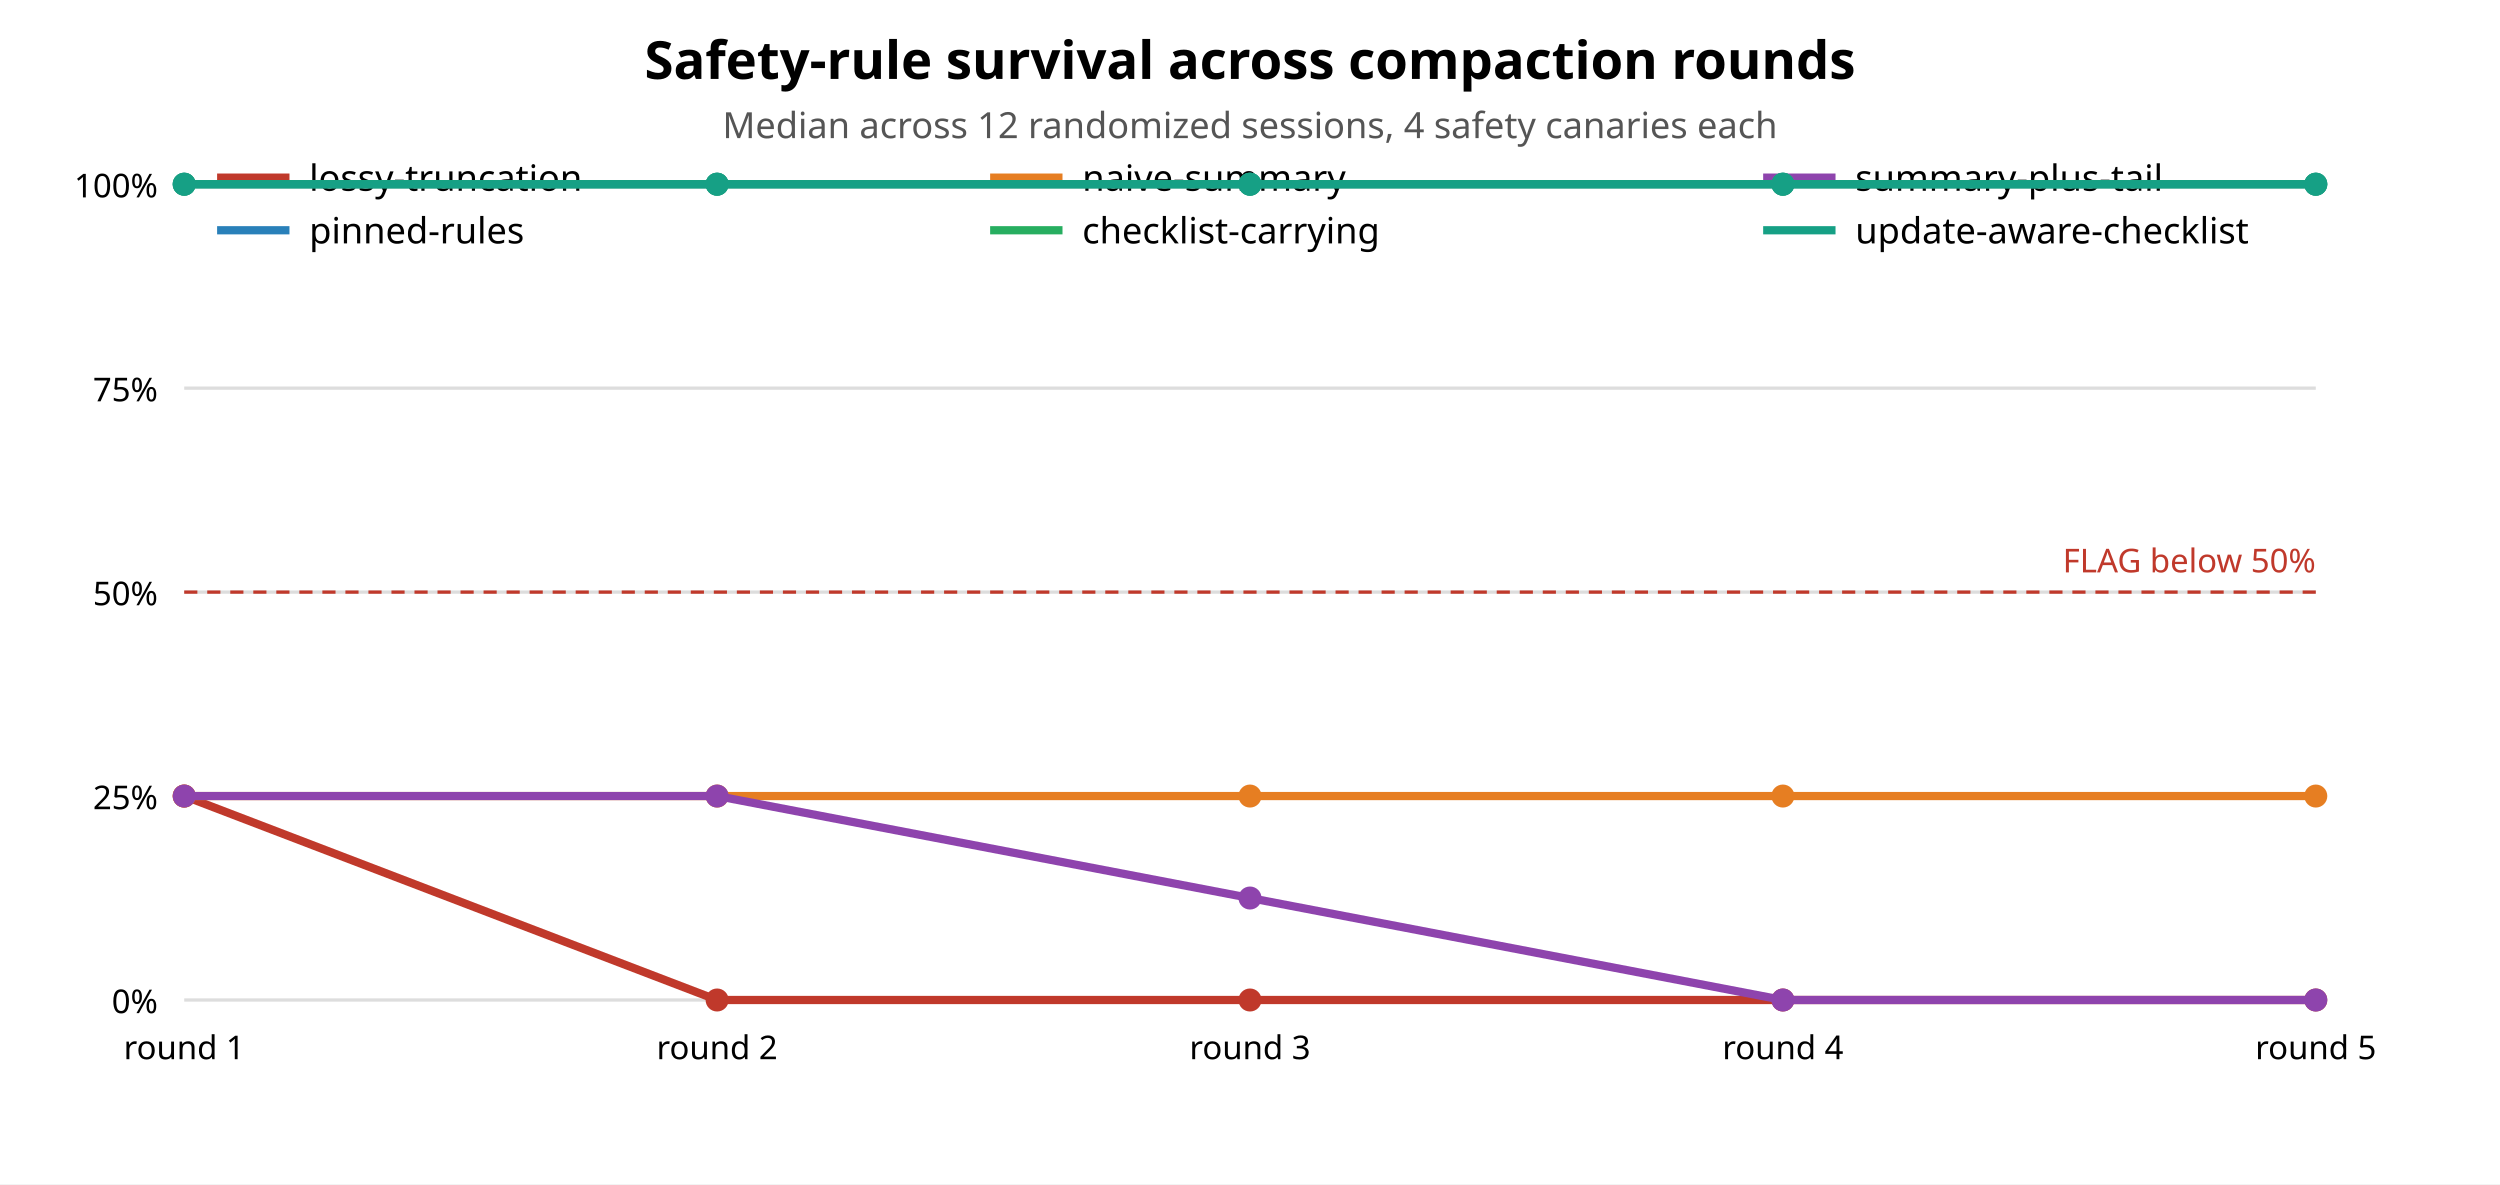
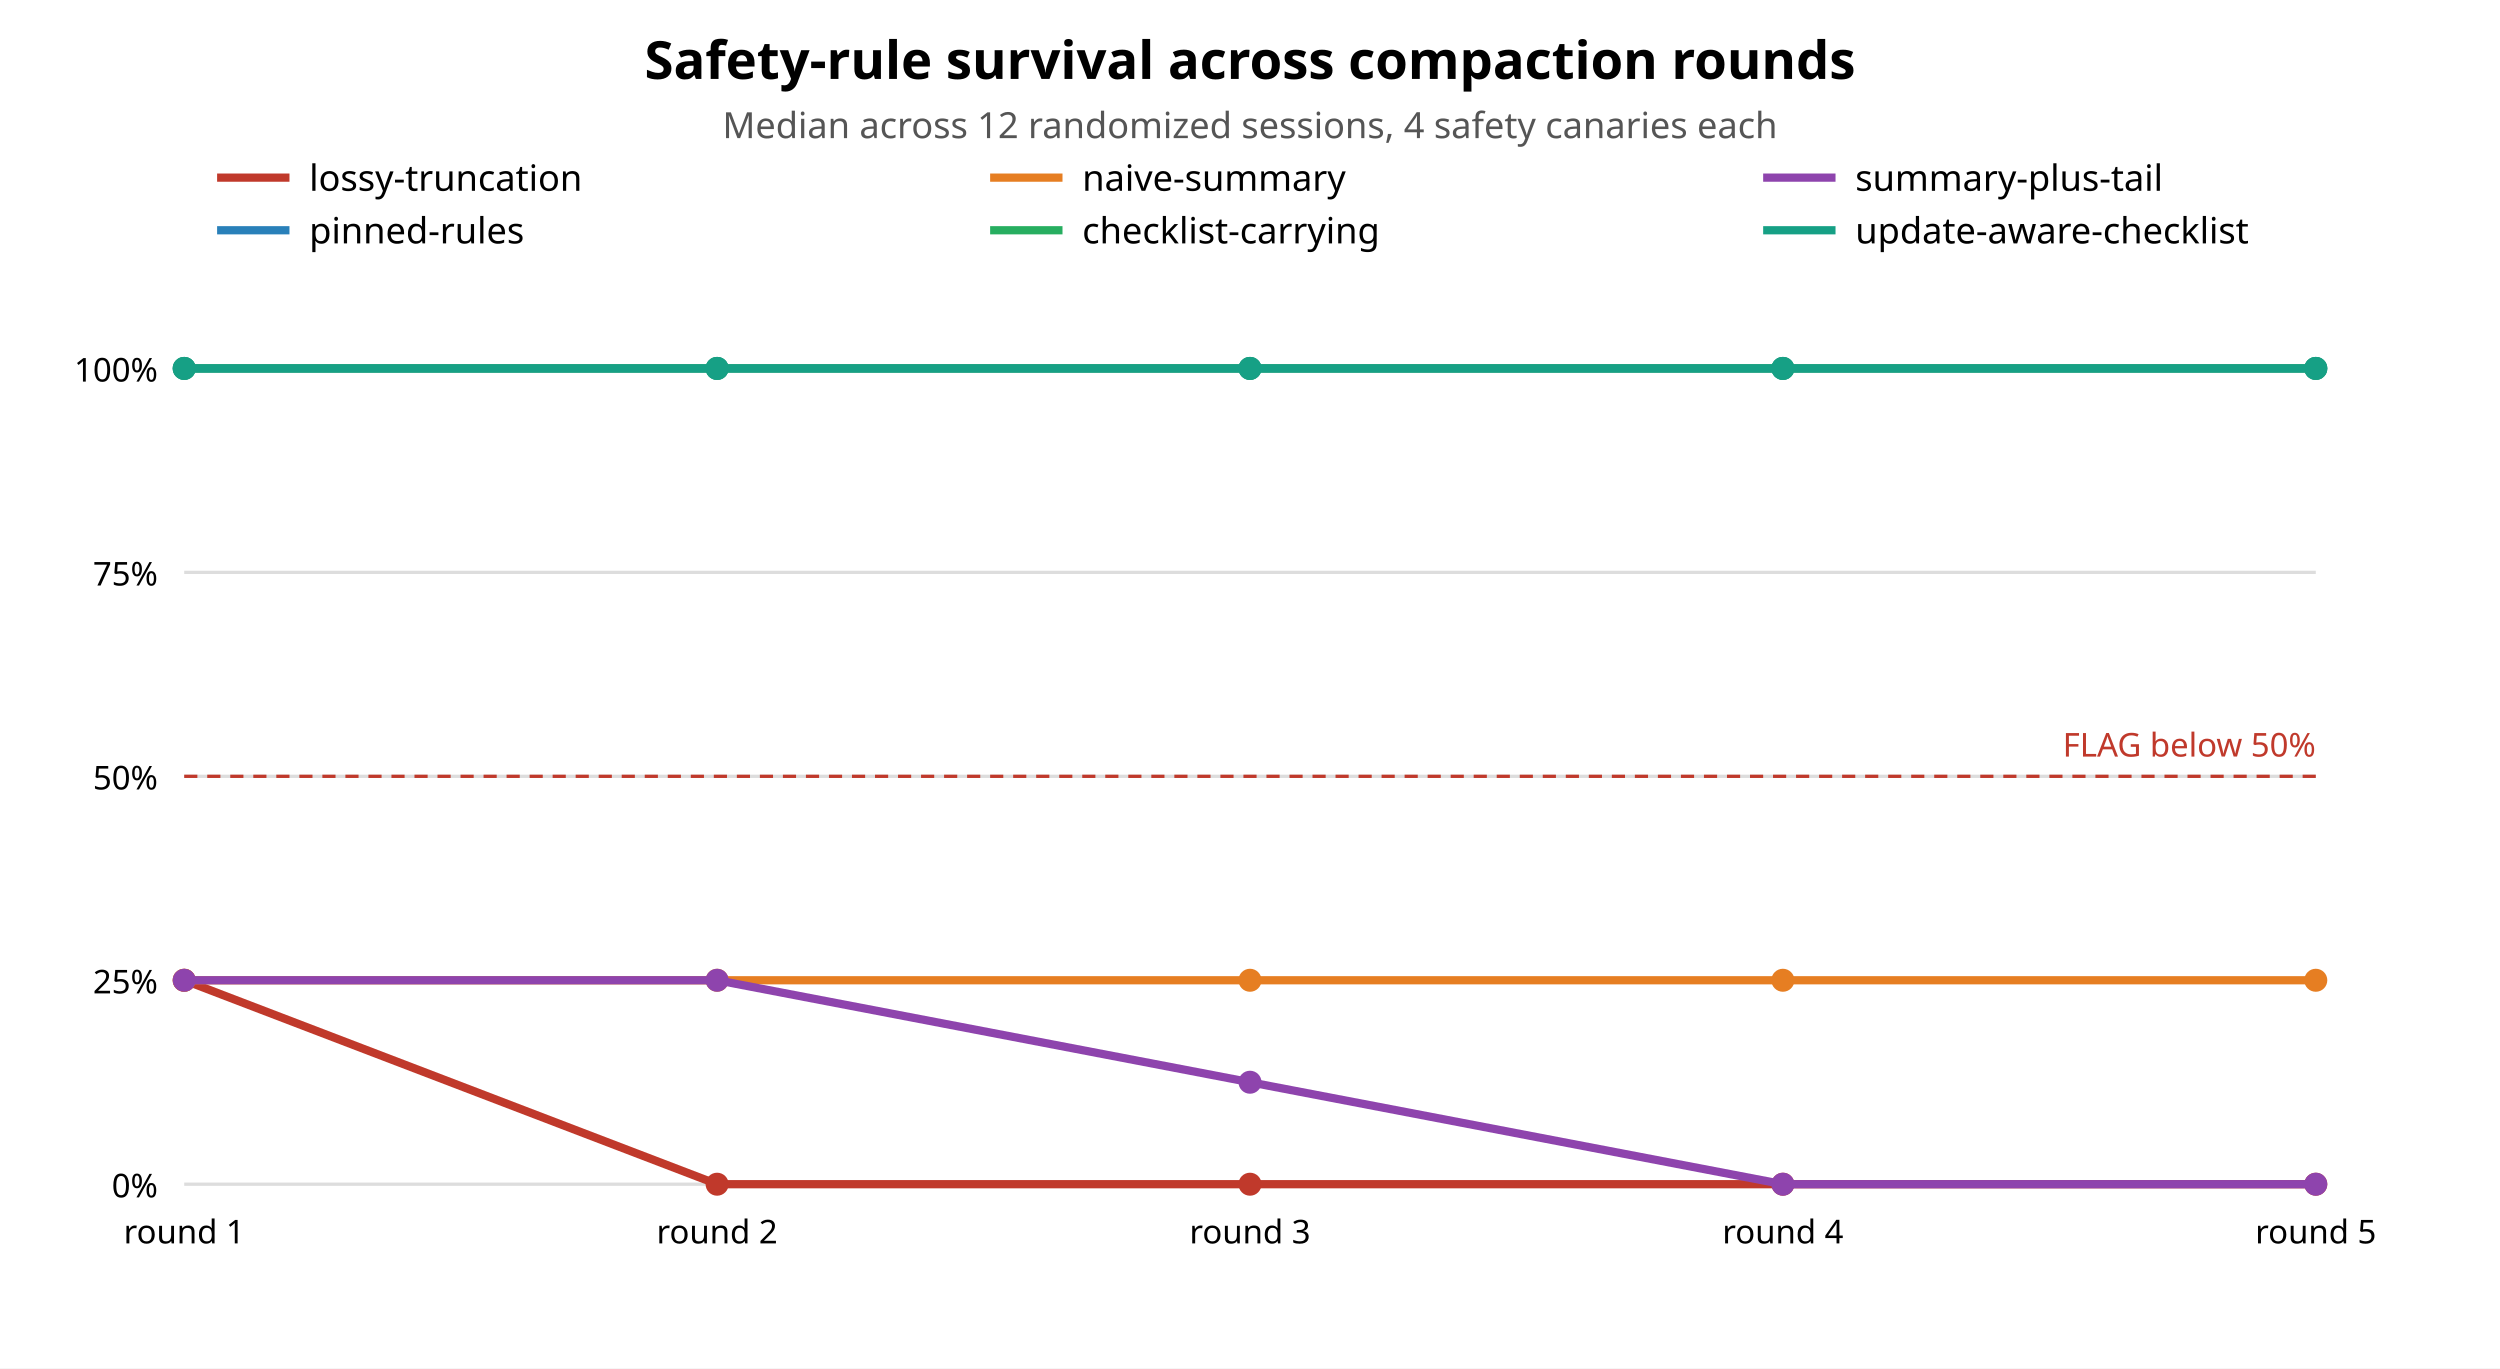
- <svg xmlns="http://www.w3.org/2000/svg" width="760" height="360" viewBox="0 0 760 360">
+ <svg xmlns="http://www.w3.org/2000/svg" width="760" height="416" viewBox="0 0 760 416">
  <rect width="100%" height="100%" fill="white" />
  <text x="380" y="24" text-anchor="middle" font-family="sans-serif" font-size="16" font-weight="bold">Safety-rule survival across compaction rounds</text>
  <text x="380" y="42" text-anchor="middle" font-family="sans-serif" font-size="11" fill="#555">Median across 12 randomized sessions, 4 safety canaries each</text>
-   <line x1="56" y1="304.0" x2="704" y2="304.0" stroke="#ddd" />
-   <text x="48" y="308.0" text-anchor="end" font-family="sans-serif" font-size="10">0%</text>
-   <line x1="56" y1="242.0" x2="704" y2="242.0" stroke="#ddd" />
-   <text x="48" y="246.0" text-anchor="end" font-family="sans-serif" font-size="10">25%</text>
-   <line x1="56" y1="180.0" x2="704" y2="180.0" stroke="#ddd" />
-   <text x="48" y="184.0" text-anchor="end" font-family="sans-serif" font-size="10">50%</text>
-   <line x1="56" y1="118.0" x2="704" y2="118.0" stroke="#ddd" />
-   <text x="48" y="122.0" text-anchor="end" font-family="sans-serif" font-size="10">75%</text>
-   <line x1="56" y1="56.0" x2="704" y2="56.0" stroke="#ddd" />
-   <text x="48" y="60.0" text-anchor="end" font-family="sans-serif" font-size="10">100%</text>
-   <line x1="56" y1="180.0" x2="704" y2="180.0" stroke="#c0392b" stroke-dasharray="4 3" />
-   <text x="704" y="174.0" text-anchor="end" font-family="sans-serif" font-size="10" fill="#c0392b">FLAG below 50%</text>
-   <text x="56.0" y="322" text-anchor="middle" font-family="sans-serif" font-size="10">round 1</text>
-   <text x="218.0" y="322" text-anchor="middle" font-family="sans-serif" font-size="10">round 2</text>
-   <text x="380.0" y="322" text-anchor="middle" font-family="sans-serif" font-size="10">round 3</text>
-   <text x="542.0" y="322" text-anchor="middle" font-family="sans-serif" font-size="10">round 4</text>
-   <text x="704.0" y="322" text-anchor="middle" font-family="sans-serif" font-size="10">round 5</text>
-   <polyline points="56.0,242.0 218.0,304.0 380.0,304.0 542.0,304.0 704.0,304.0" fill="none" stroke="#c0392b" stroke-width="2.5" />
-   <circle cx="56.0" cy="242.0" r="3.5" fill="#c0392b" />
-   <circle cx="218.0" cy="304.0" r="3.5" fill="#c0392b" />
-   <circle cx="380.0" cy="304.0" r="3.5" fill="#c0392b" />
-   <circle cx="542.0" cy="304.0" r="3.5" fill="#c0392b" />
-   <circle cx="704.0" cy="304.0" r="3.5" fill="#c0392b" />
+   <line x1="56" y1="360.0" x2="704" y2="360.0" stroke="#ddd" />
+   <text x="48" y="364.0" text-anchor="end" font-family="sans-serif" font-size="10">0%</text>
+   <line x1="56" y1="298.0" x2="704" y2="298.0" stroke="#ddd" />
+   <text x="48" y="302.0" text-anchor="end" font-family="sans-serif" font-size="10">25%</text>
+   <line x1="56" y1="236.0" x2="704" y2="236.0" stroke="#ddd" />
+   <text x="48" y="240.0" text-anchor="end" font-family="sans-serif" font-size="10">50%</text>
+   <line x1="56" y1="174.0" x2="704" y2="174.0" stroke="#ddd" />
+   <text x="48" y="178.0" text-anchor="end" font-family="sans-serif" font-size="10">75%</text>
+   <line x1="56" y1="112.0" x2="704" y2="112.0" stroke="#ddd" />
+   <text x="48" y="116.0" text-anchor="end" font-family="sans-serif" font-size="10">100%</text>
+   <line x1="56" y1="236.0" x2="704" y2="236.0" stroke="#c0392b" stroke-dasharray="4 3" />
+   <text x="704" y="230.0" text-anchor="end" font-family="sans-serif" font-size="10" fill="#c0392b">FLAG below 50%</text>
+   <text x="56.0" y="378" text-anchor="middle" font-family="sans-serif" font-size="10">round 1</text>
+   <text x="218.0" y="378" text-anchor="middle" font-family="sans-serif" font-size="10">round 2</text>
+   <text x="380.0" y="378" text-anchor="middle" font-family="sans-serif" font-size="10">round 3</text>
+   <text x="542.0" y="378" text-anchor="middle" font-family="sans-serif" font-size="10">round 4</text>
+   <text x="704.0" y="378" text-anchor="middle" font-family="sans-serif" font-size="10">round 5</text>
+   <polyline points="56.0,298.0 218.0,360.0 380.0,360.0 542.0,360.0 704.0,360.0" fill="none" stroke="#c0392b" stroke-width="2.5" />
+   <circle cx="56.0" cy="298.0" r="3.5" fill="#c0392b" />
+   <circle cx="218.0" cy="360.0" r="3.5" fill="#c0392b" />
+   <circle cx="380.0" cy="360.0" r="3.5" fill="#c0392b" />
+   <circle cx="542.0" cy="360.0" r="3.5" fill="#c0392b" />
+   <circle cx="704.0" cy="360.0" r="3.5" fill="#c0392b" />
  <line x1="66" y1="54" x2="88" y2="54" stroke="#c0392b" stroke-width="2.5" />
  <text x="94" y="58" font-family="sans-serif" font-size="11">lossy-truncation</text>
-   <polyline points="56.0,242.0 218.0,242.0 380.0,242.0 542.0,242.0 704.0,242.0" fill="none" stroke="#e67e22" stroke-width="2.5" />
-   <circle cx="56.0" cy="242.0" r="3.5" fill="#e67e22" />
-   <circle cx="218.0" cy="242.0" r="3.5" fill="#e67e22" />
-   <circle cx="380.0" cy="242.0" r="3.5" fill="#e67e22" />
-   <circle cx="542.0" cy="242.0" r="3.5" fill="#e67e22" />
-   <circle cx="704.0" cy="242.0" r="3.5" fill="#e67e22" />
+   <polyline points="56.0,298.0 218.0,298.0 380.0,298.0 542.0,298.0 704.0,298.0" fill="none" stroke="#e67e22" stroke-width="2.5" />
+   <circle cx="56.0" cy="298.0" r="3.5" fill="#e67e22" />
+   <circle cx="218.0" cy="298.0" r="3.5" fill="#e67e22" />
+   <circle cx="380.0" cy="298.0" r="3.5" fill="#e67e22" />
+   <circle cx="542.0" cy="298.0" r="3.5" fill="#e67e22" />
+   <circle cx="704.0" cy="298.0" r="3.5" fill="#e67e22" />
  <line x1="301" y1="54" x2="323" y2="54" stroke="#e67e22" stroke-width="2.5" />
  <text x="329" y="58" font-family="sans-serif" font-size="11">naive-summary</text>
-   <polyline points="56.0,242.0 218.0,242.0 380.0,273.0 542.0,304.0 704.0,304.0" fill="none" stroke="#8e44ad" stroke-width="2.5" />
-   <circle cx="56.0" cy="242.0" r="3.5" fill="#8e44ad" />
-   <circle cx="218.0" cy="242.0" r="3.5" fill="#8e44ad" />
-   <circle cx="380.0" cy="273.0" r="3.5" fill="#8e44ad" />
-   <circle cx="542.0" cy="304.0" r="3.5" fill="#8e44ad" />
-   <circle cx="704.0" cy="304.0" r="3.5" fill="#8e44ad" />
+   <polyline points="56.0,298.0 218.0,298.0 380.0,329.0 542.0,360.0 704.0,360.0" fill="none" stroke="#8e44ad" stroke-width="2.5" />
+   <circle cx="56.0" cy="298.0" r="3.5" fill="#8e44ad" />
+   <circle cx="218.0" cy="298.0" r="3.5" fill="#8e44ad" />
+   <circle cx="380.0" cy="329.0" r="3.5" fill="#8e44ad" />
+   <circle cx="542.0" cy="360.0" r="3.5" fill="#8e44ad" />
+   <circle cx="704.0" cy="360.0" r="3.5" fill="#8e44ad" />
  <line x1="536" y1="54" x2="558" y2="54" stroke="#8e44ad" stroke-width="2.5" />
  <text x="564" y="58" font-family="sans-serif" font-size="11">summary-plus-tail</text>
-   <polyline points="56.0,56.0 218.0,56.0 380.0,56.0 542.0,56.0 704.0,56.0" fill="none" stroke="#2980b9" stroke-width="2.5" />
-   <circle cx="56.0" cy="56.0" r="3.5" fill="#2980b9" />
-   <circle cx="218.0" cy="56.0" r="3.5" fill="#2980b9" />
-   <circle cx="380.0" cy="56.0" r="3.5" fill="#2980b9" />
-   <circle cx="542.0" cy="56.0" r="3.5" fill="#2980b9" />
-   <circle cx="704.0" cy="56.0" r="3.5" fill="#2980b9" />
+   <polyline points="56.0,112.0 218.0,112.0 380.0,112.0 542.0,112.0 704.0,112.0" fill="none" stroke="#2980b9" stroke-width="2.5" />
+   <circle cx="56.0" cy="112.0" r="3.5" fill="#2980b9" />
+   <circle cx="218.0" cy="112.0" r="3.5" fill="#2980b9" />
+   <circle cx="380.0" cy="112.0" r="3.5" fill="#2980b9" />
+   <circle cx="542.0" cy="112.0" r="3.5" fill="#2980b9" />
+   <circle cx="704.0" cy="112.0" r="3.5" fill="#2980b9" />
  <line x1="66" y1="70" x2="88" y2="70" stroke="#2980b9" stroke-width="2.5" />
  <text x="94" y="74" font-family="sans-serif" font-size="11">pinned-rules</text>
-   <polyline points="56.0,56.0 218.0,56.0 380.0,56.0 542.0,56.0 704.0,56.0" fill="none" stroke="#27ae60" stroke-width="2.5" />
-   <circle cx="56.0" cy="56.0" r="3.5" fill="#27ae60" />
-   <circle cx="218.0" cy="56.0" r="3.5" fill="#27ae60" />
-   <circle cx="380.0" cy="56.0" r="3.5" fill="#27ae60" />
-   <circle cx="542.0" cy="56.0" r="3.5" fill="#27ae60" />
-   <circle cx="704.0" cy="56.0" r="3.5" fill="#27ae60" />
+   <polyline points="56.0,112.0 218.0,112.0 380.0,112.0 542.0,112.0 704.0,112.0" fill="none" stroke="#27ae60" stroke-width="2.5" />
+   <circle cx="56.0" cy="112.0" r="3.5" fill="#27ae60" />
+   <circle cx="218.0" cy="112.0" r="3.5" fill="#27ae60" />
+   <circle cx="380.0" cy="112.0" r="3.5" fill="#27ae60" />
+   <circle cx="542.0" cy="112.0" r="3.5" fill="#27ae60" />
+   <circle cx="704.0" cy="112.0" r="3.5" fill="#27ae60" />
  <line x1="301" y1="70" x2="323" y2="70" stroke="#27ae60" stroke-width="2.5" />
  <text x="329" y="74" font-family="sans-serif" font-size="11">checklist-carrying</text>
-   <polyline points="56.0,56.0 218.0,56.0 380.0,56.0 542.0,56.0 704.0,56.0" fill="none" stroke="#16a085" stroke-width="2.5" />
-   <circle cx="56.0" cy="56.0" r="3.5" fill="#16a085" />
-   <circle cx="218.0" cy="56.0" r="3.5" fill="#16a085" />
-   <circle cx="380.0" cy="56.0" r="3.5" fill="#16a085" />
-   <circle cx="542.0" cy="56.0" r="3.5" fill="#16a085" />
-   <circle cx="704.0" cy="56.0" r="3.5" fill="#16a085" />
+   <polyline points="56.0,112.0 218.0,112.0 380.0,112.0 542.0,112.0 704.0,112.0" fill="none" stroke="#16a085" stroke-width="2.5" />
+   <circle cx="56.0" cy="112.0" r="3.5" fill="#16a085" />
+   <circle cx="218.0" cy="112.0" r="3.5" fill="#16a085" />
+   <circle cx="380.0" cy="112.0" r="3.5" fill="#16a085" />
+   <circle cx="542.0" cy="112.0" r="3.5" fill="#16a085" />
+   <circle cx="704.0" cy="112.0" r="3.5" fill="#16a085" />
  <line x1="536" y1="70" x2="558" y2="70" stroke="#16a085" stroke-width="2.5" />
  <text x="564" y="74" font-family="sans-serif" font-size="11">update-aware-checklist</text>
</svg>
